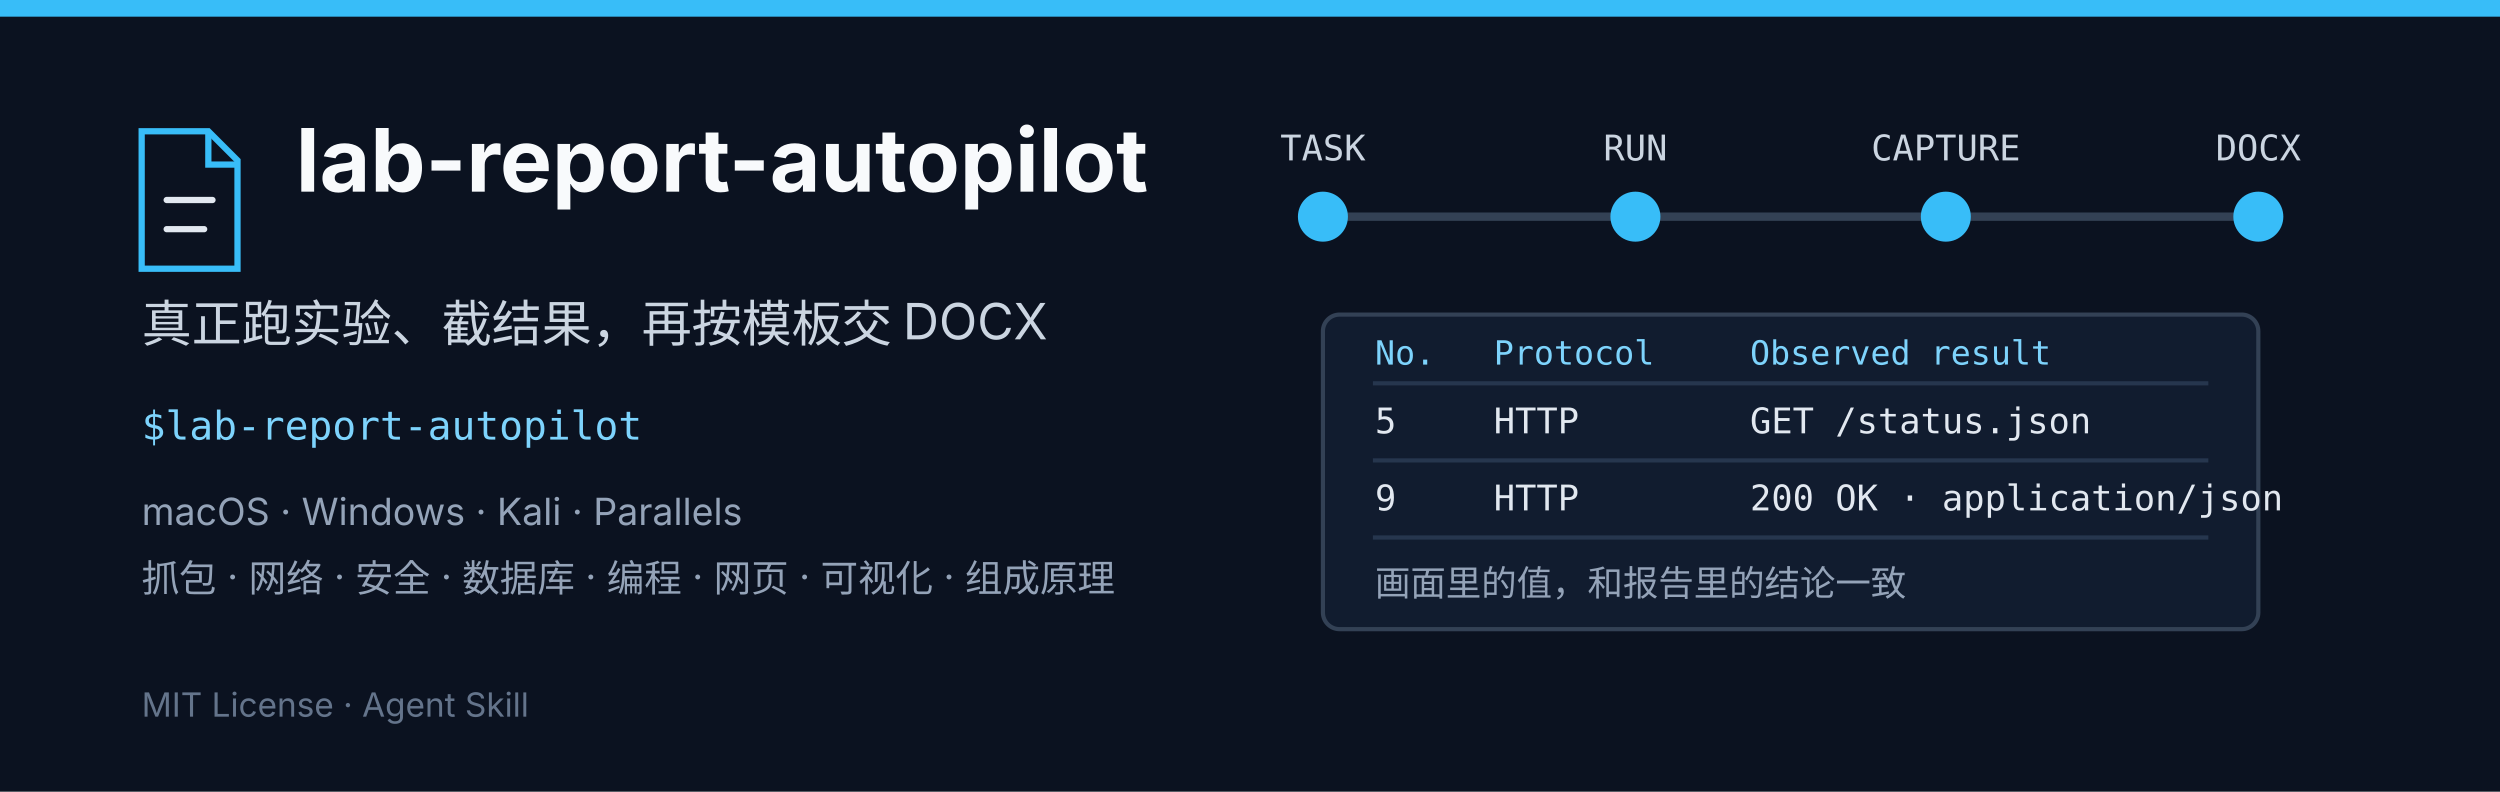
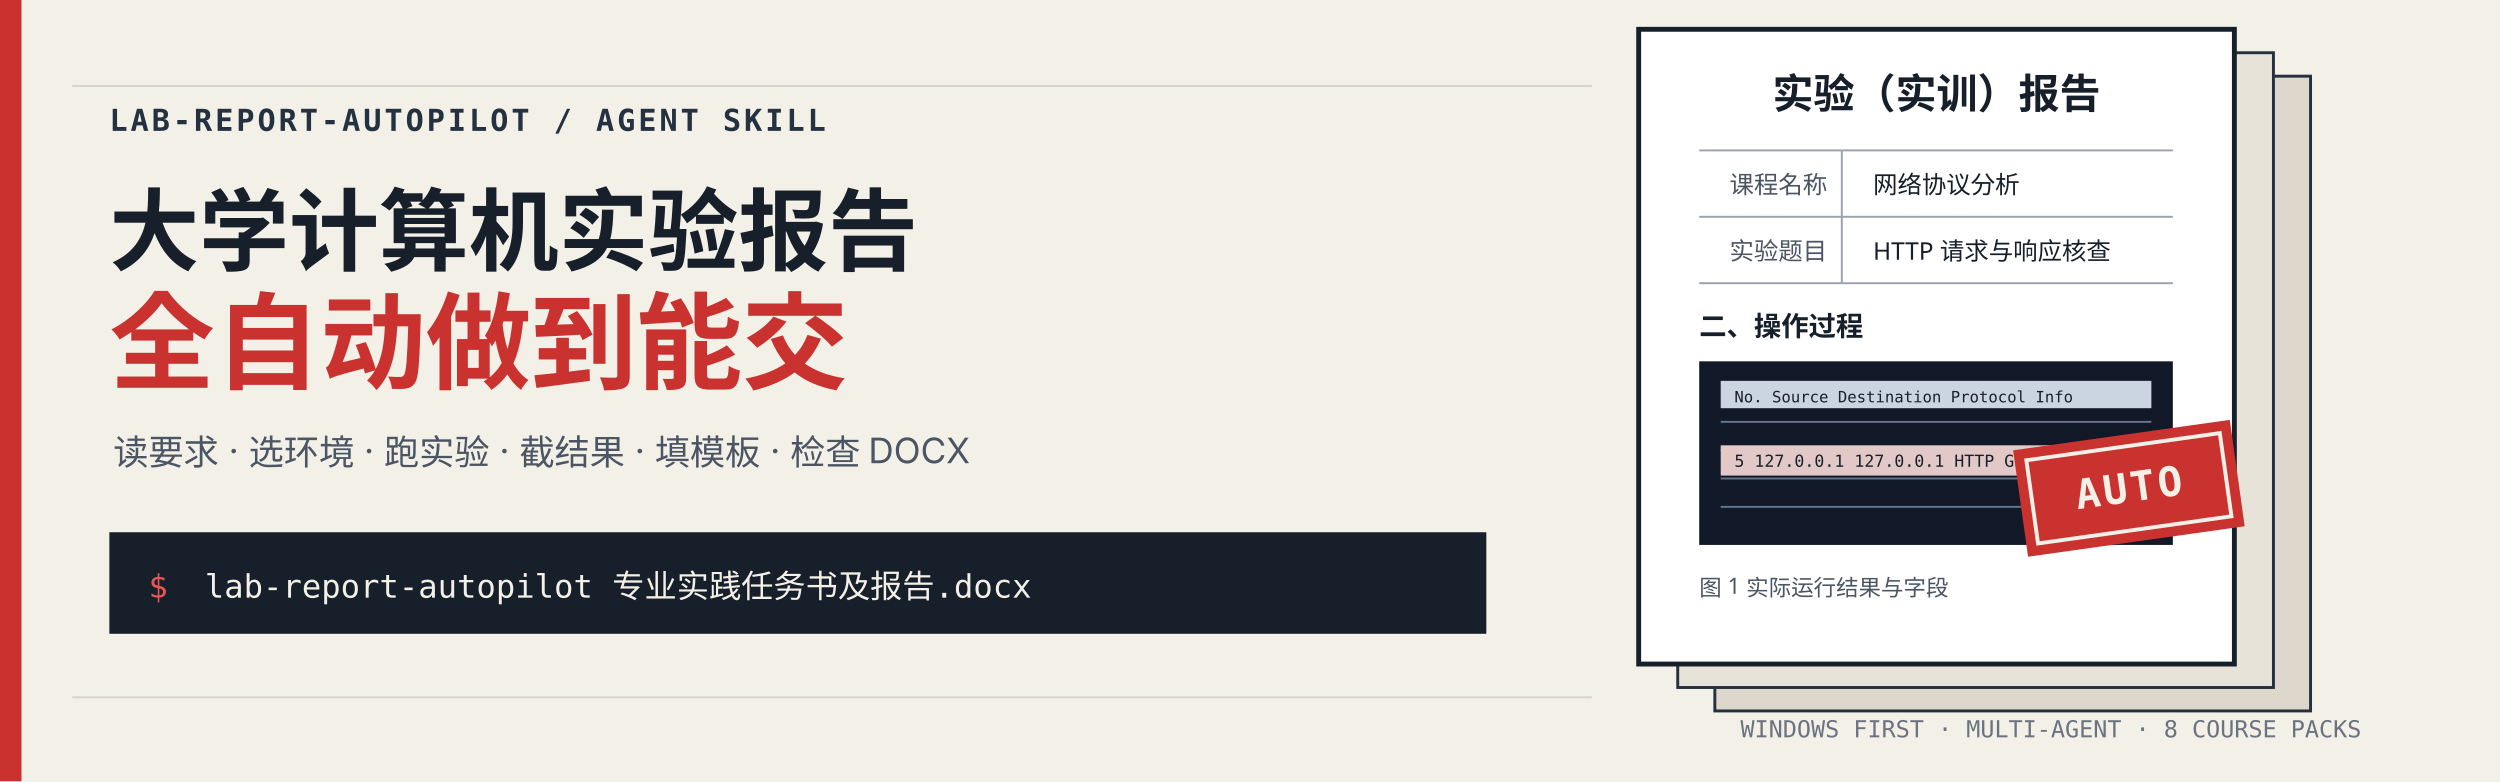
- <svg xmlns="http://www.w3.org/2000/svg" width="1200" height="380" viewBox="0 0 1200 380" role="img" aria-labelledby="title desc">
-   <rect width="1200" height="380" fill="#0b1220" />
-   <rect x="0" y="0" width="1200" height="8" fill="#38bdf8" />
-   <path d="M68 63h32l14 14v52H68z" fill="none" stroke="#38bdf8" stroke-width="3" />
-   <path d="M100 63v16h14" fill="none" stroke="#38bdf8" stroke-width="3" />
-   <path d="M80 96h22M80 110h18" stroke="#e2e8f0" stroke-width="3" stroke-linecap="round" />
-   <text x="142" y="92" fill="#f8fafc" font-family="-apple-system,BlinkMacSystemFont,'Segoe UI',sans-serif" font-size="42" font-weight="700">lab-report-autopilot</text>
-   <text x="68" y="164" fill="#cbd5e1" font-family="-apple-system,BlinkMacSystemFont,'PingFang SC','Microsoft YaHei',sans-serif" font-size="24">真正跑实验、截结果，再按模板交 DOCX</text>
-   <text x="68" y="211" fill="#7dd3fc" font-family="ui-monospace,SFMono-Regular,Consolas,monospace" font-size="19">$lab-report-autopilot</text>
-   <text x="68" y="252" fill="#94a3b8" font-family="-apple-system,BlinkMacSystemFont,'PingFang SC','Microsoft YaHei',sans-serif" font-size="18">macOS · Windows · Kali · Parallels</text>
-   <text x="68" y="284" fill="#94a3b8" font-family="-apple-system,BlinkMacSystemFont,'PingFang SC','Microsoft YaHei',sans-serif" font-size="18">抓包 · 网络 · 安全 · 数据库 · 编程 · 网页 · 可视化 · 组成原理</text>
-   <path d="M635 104H1084" stroke="#334155" stroke-width="4" />
-   <circle cx="635" cy="104" r="12" fill="#38bdf8" />
-   <circle cx="785" cy="104" r="12" fill="#38bdf8" />
-   <circle cx="934" cy="104" r="12" fill="#38bdf8" />
-   <circle cx="1084" cy="104" r="12" fill="#38bdf8" />
-   <text x="635" y="77" text-anchor="middle" fill="#cbd5e1" font-family="ui-monospace,SFMono-Regular,Consolas,monospace" font-size="17">TASK</text>
-   <text x="785" y="77" text-anchor="middle" fill="#cbd5e1" font-family="ui-monospace,SFMono-Regular,Consolas,monospace" font-size="17">RUN</text>
-   <text x="934" y="77" text-anchor="middle" fill="#cbd5e1" font-family="ui-monospace,SFMono-Regular,Consolas,monospace" font-size="17">CAPTURE</text>
-   <text x="1084" y="77" text-anchor="middle" fill="#cbd5e1" font-family="ui-monospace,SFMono-Regular,Consolas,monospace" font-size="17">DOCX</text>
-   <rect x="635" y="151" width="449" height="151" rx="8" fill="#111c2f" stroke="#334155" stroke-width="2" />
-   <path d="M659 184h401M659 221h401M659 258h401" stroke="#26364e" stroke-width="2" />
-   <text x="660" y="175" fill="#7dd3fc" font-family="ui-monospace,SFMono-Regular,Consolas,monospace" font-size="16">No.</text>
-   <text x="717" y="175" fill="#7dd3fc" font-family="ui-monospace,SFMono-Regular,Consolas,monospace" font-size="16">Protocol</text>
-   <text x="840" y="175" fill="#7dd3fc" font-family="ui-monospace,SFMono-Regular,Consolas,monospace" font-size="16">Observed result</text>
-   <text x="660" y="208" fill="#e2e8f0" font-family="ui-monospace,SFMono-Regular,Consolas,monospace" font-size="17">5</text>
-   <text x="717" y="208" fill="#e2e8f0" font-family="ui-monospace,SFMono-Regular,Consolas,monospace" font-size="17">HTTP</text>
-   <text x="840" y="208" fill="#e2e8f0" font-family="ui-monospace,SFMono-Regular,Consolas,monospace" font-size="17">GET /status.json</text>
-   <text x="660" y="245" fill="#e2e8f0" font-family="ui-monospace,SFMono-Regular,Consolas,monospace" font-size="17">9</text>
-   <text x="717" y="245" fill="#e2e8f0" font-family="ui-monospace,SFMono-Regular,Consolas,monospace" font-size="17">HTTP</text>
-   <text x="840" y="245" fill="#e2e8f0" font-family="ui-monospace,SFMono-Regular,Consolas,monospace" font-size="17">200 OK · application/json</text>
-   <text x="660" y="286" fill="#94a3b8" font-family="-apple-system,BlinkMacSystemFont,'PingFang SC','Microsoft YaHei',sans-serif" font-size="17">画面里的值，和报告里的结论一致</text>
-   <text x="68" y="344" fill="#64748b" font-family="-apple-system,BlinkMacSystemFont,'Segoe UI',sans-serif" font-size="16">MIT License · Agent Skill</text>
+ <svg xmlns="http://www.w3.org/2000/svg" width="2560" height="800" viewBox="0 0 2560 800" role="img" aria-labelledby="title desc">
+   <rect width="2560" height="800" fill="#f3f0e8" />
+   <rect x="0" y="0" width="22" height="800" fill="#c9322f" />
+   <path d="M74 88H1630M74 714H1630" stroke="#d8d3c8" stroke-width="2" />
+   <text x="112" y="134" fill="#243140" font-family="ui-monospace,SFMono-Regular,Consolas,monospace" font-size="31" font-weight="700" letter-spacing="3">LAB-REPORT-AUTOPILOT / AGENT SKILL</text>
+   <text x="112" y="270" fill="#17202a" font-family="-apple-system,BlinkMacSystemFont,'Segoe UI','Microsoft YaHei','PingFang SC',sans-serif" font-size="92" font-weight="800">大学计算机实验报告</text>
+   <text x="112" y="390" fill="#c9322f" font-family="-apple-system,BlinkMacSystemFont,'Segoe UI','Microsoft YaHei','PingFang SC',sans-serif" font-size="108" font-weight="850">全自动做到能交</text>
+   <text x="116" y="476" fill="#4b5563" font-family="-apple-system,BlinkMacSystemFont,'Segoe UI','Microsoft YaHei','PingFang SC',sans-serif" font-size="36">读要求 · 选环境 · 跑实验 · 截结果 · 填模板 · 检查 DOCX</text>
+   <rect x="112" y="545" width="1410" height="104" fill="#17202a" />
+   <text x="152" y="612" fill="#f3f0e8" font-family="ui-monospace,SFMono-Regular,Consolas,monospace" font-size="33">
+     <tspan fill="#e55752">$</tspan>
+     <tspan dx="18">lab-report-autopilot  专业实践任务书及报告.docx</tspan>
+   </text>
+   <rect x="1756" y="78" width="610" height="650" fill="#ddd7cc" stroke="#243140" stroke-width="3" />
+   <rect x="1718" y="54" width="610" height="650" fill="#e8e3d9" stroke="#243140" stroke-width="3" />
+   <rect x="1678" y="30" width="610" height="650" fill="#ffffff" stroke="#17202a" stroke-width="5" />
+   <text x="1983" y="111" text-anchor="middle" fill="#17202a" font-family="'Microsoft YaHei','PingFang SC',sans-serif" font-size="42" font-weight="700">实验（实训）报告</text>
+   <path d="M1740 154H2225M1740 222H2225M1740 290H2225" stroke="#9ca3af" stroke-width="2" />
+   <path d="M1886 154V290" stroke="#9ca3af" stroke-width="2" />
+   <text x="1771" y="198" fill="#4b5563" font-family="'Microsoft YaHei','PingFang SC',sans-serif" font-size="25">课程名称</text>
+   <text x="1918" y="198" fill="#17202a" font-family="'Microsoft YaHei','PingFang SC',sans-serif" font-size="25">网络协议分析</text>
+   <text x="1771" y="266" fill="#4b5563" font-family="'Microsoft YaHei','PingFang SC',sans-serif" font-size="25">实验题目</text>
+   <text x="1918" y="266" fill="#17202a" font-family="'Microsoft YaHei','PingFang SC',sans-serif" font-size="25">HTTP 请求与响应核查</text>
+   <text x="1740" y="344" fill="#17202a" font-family="'Microsoft YaHei','PingFang SC',sans-serif" font-size="28" font-weight="700">二、操作过程</text>
+   <rect x="1740" y="370" width="485" height="188" fill="#111827" />
+   <rect x="1762" y="390" width="441" height="28" fill="#cbd5e1" />
+   <path d="M1762 432H2203M1762 461H2203M1762 490H2203M1762 519H2203" stroke="#64748b" stroke-width="2" />
+   <rect x="1762" y="456" width="441" height="31" fill="#e2c9c8" />
+   <text x="1776" y="412" fill="#17202a" font-family="ui-monospace,SFMono-Regular,Consolas,monospace" font-size="16">No.   Source       Destination   Protocol   Info</text>
+   <text x="1776" y="478" fill="#17202a" font-family="ui-monospace,SFMono-Regular,Consolas,monospace" font-size="17">5     127.0.0.1    127.0.0.1     HTTP       GET /status.json</text>
+   <text x="1740" y="610" fill="#4b5563" font-family="'Microsoft YaHei','PingFang SC',sans-serif" font-size="23">图 1  实际运行结果与字段</text>
+   <g transform="translate(2180 500) rotate(-8)">
+     <rect x="-112" y="-55" width="224" height="110" fill="#c9322f" />
+     <rect x="-100" y="-43" width="200" height="86" fill="none" stroke="#f3f0e8" stroke-width="4" />
+     <text x="0" y="14" text-anchor="middle" fill="#f3f0e8" font-family="ui-monospace,SFMono-Regular,Consolas,monospace" font-size="42" font-weight="800" letter-spacing="3">AUTO</text>
+   </g>
+   <text x="2418" y="755" text-anchor="end" fill="#6b7280" font-family="ui-monospace,SFMono-Regular,Consolas,monospace" font-size="24">WINDOWS FIRST · MULTI-AGENT · 8 COURSE PACKS</text>
</svg>
